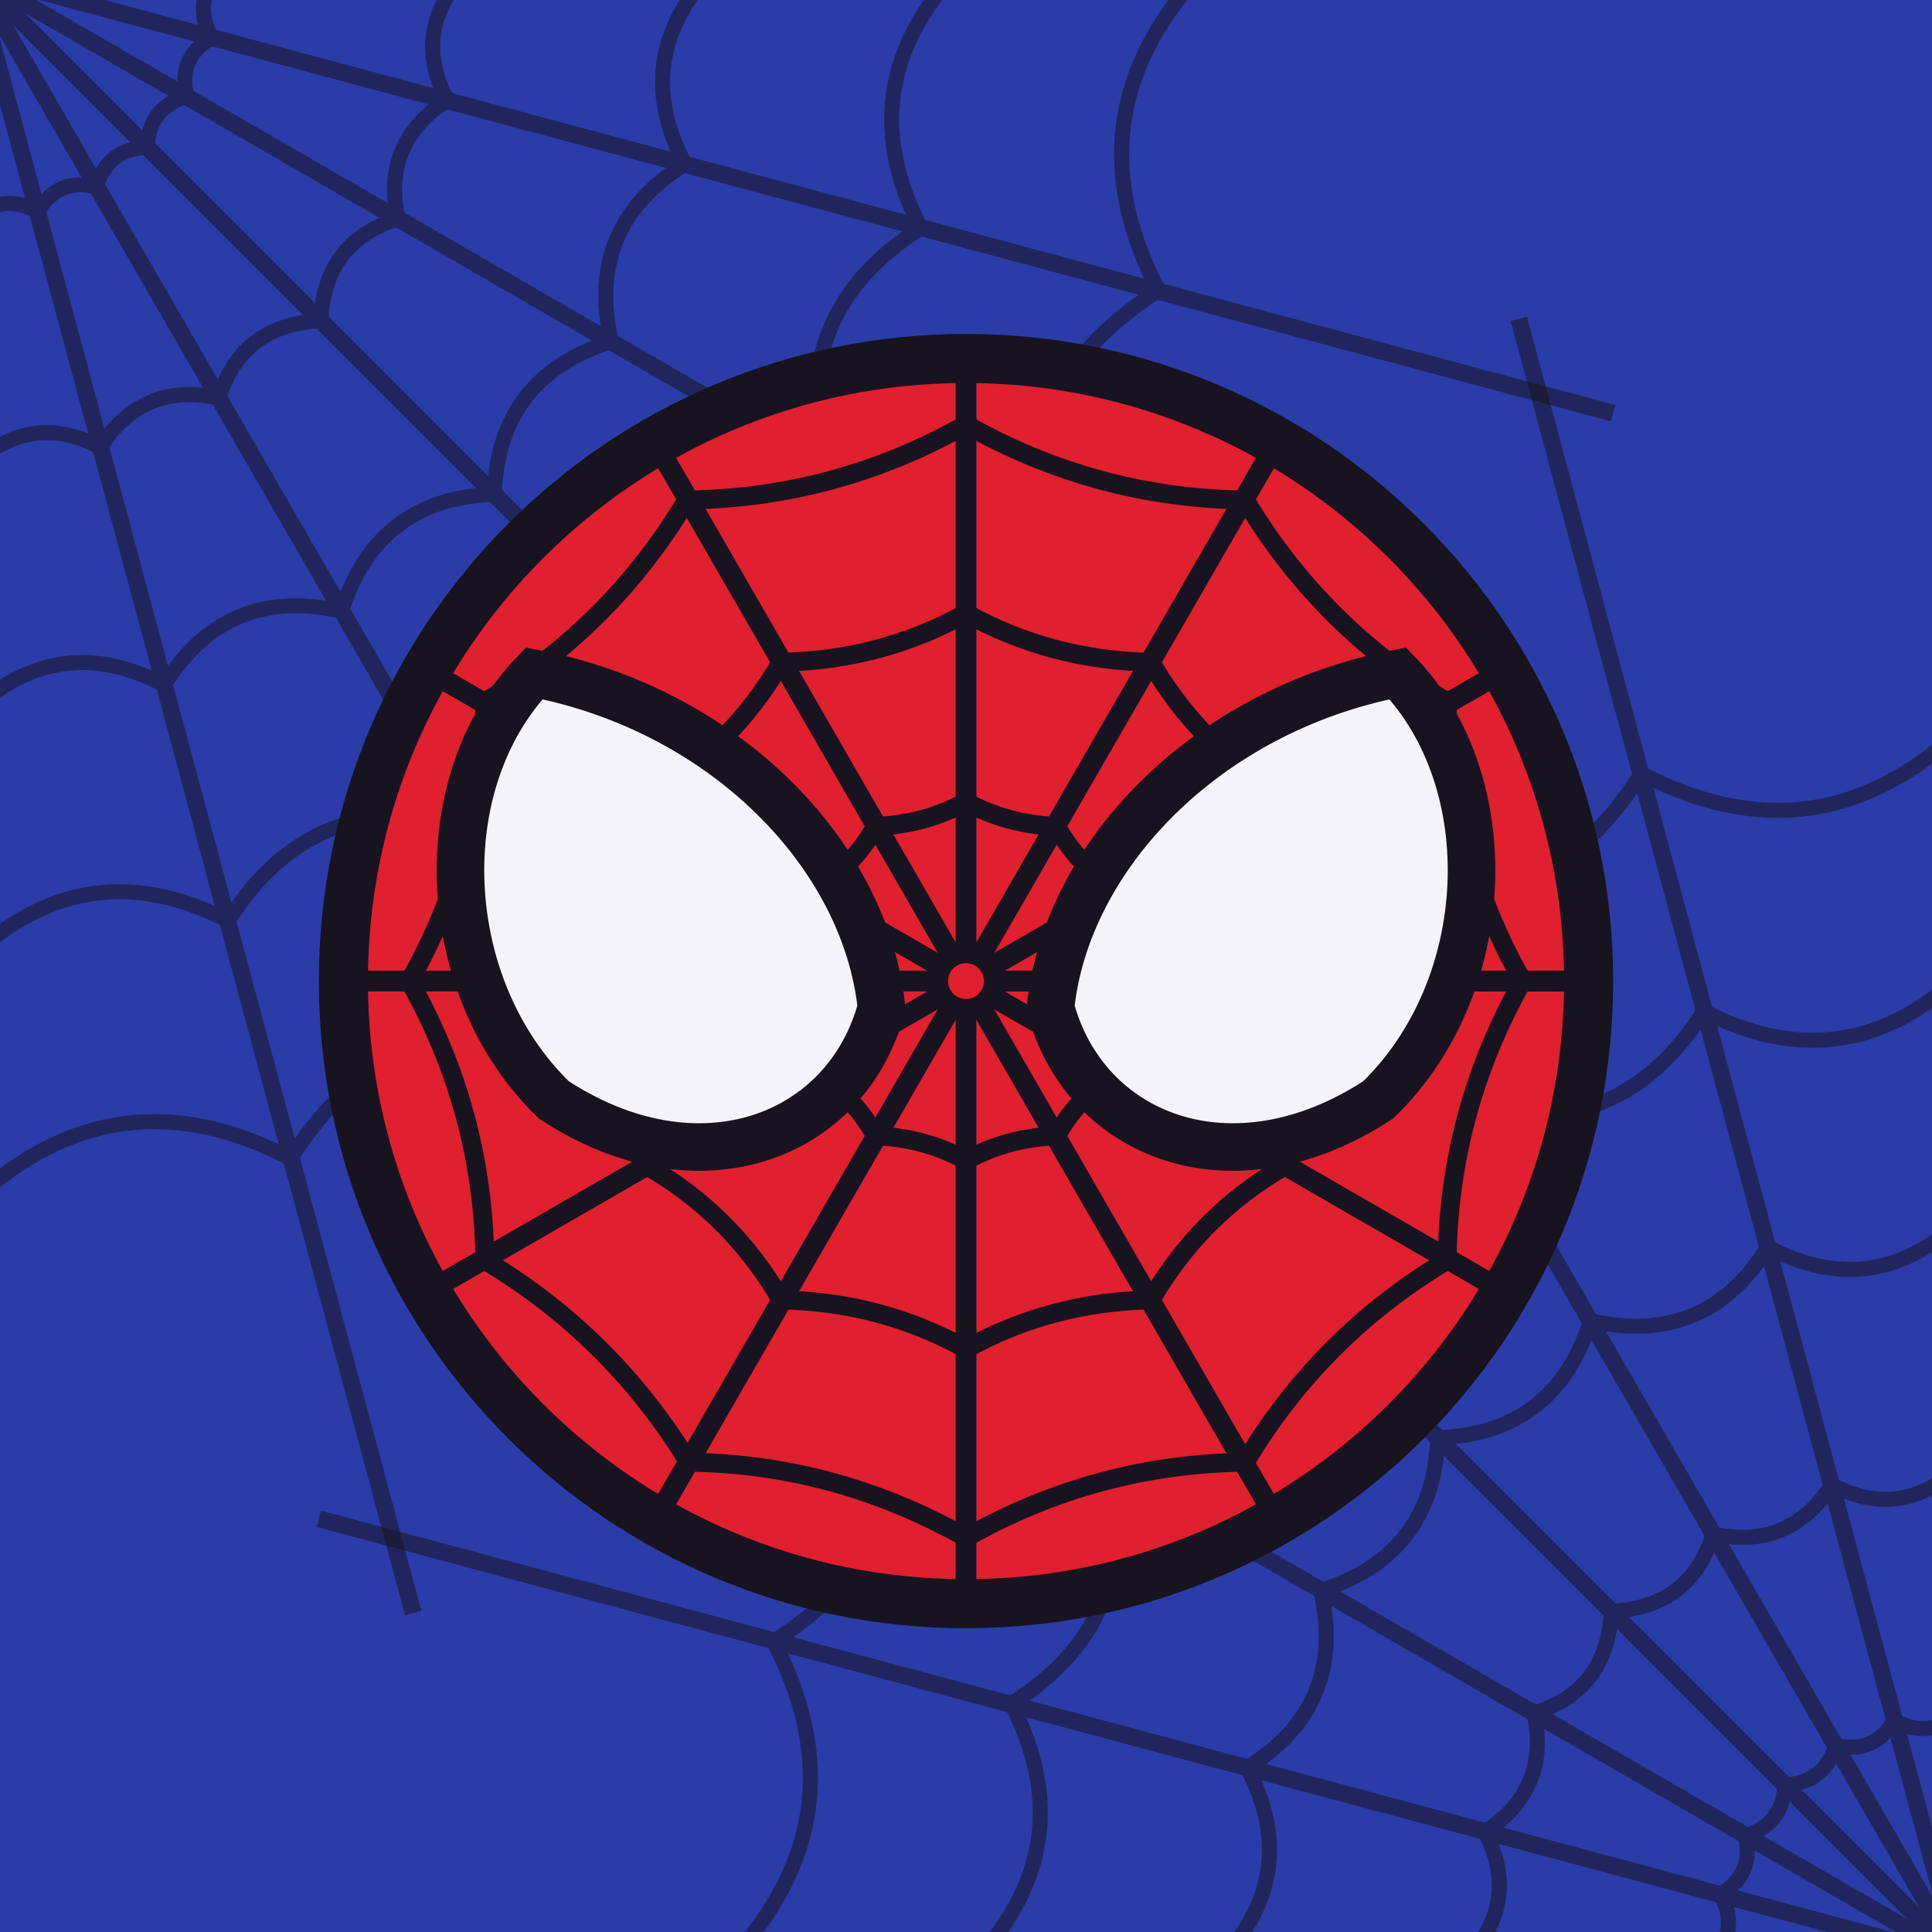
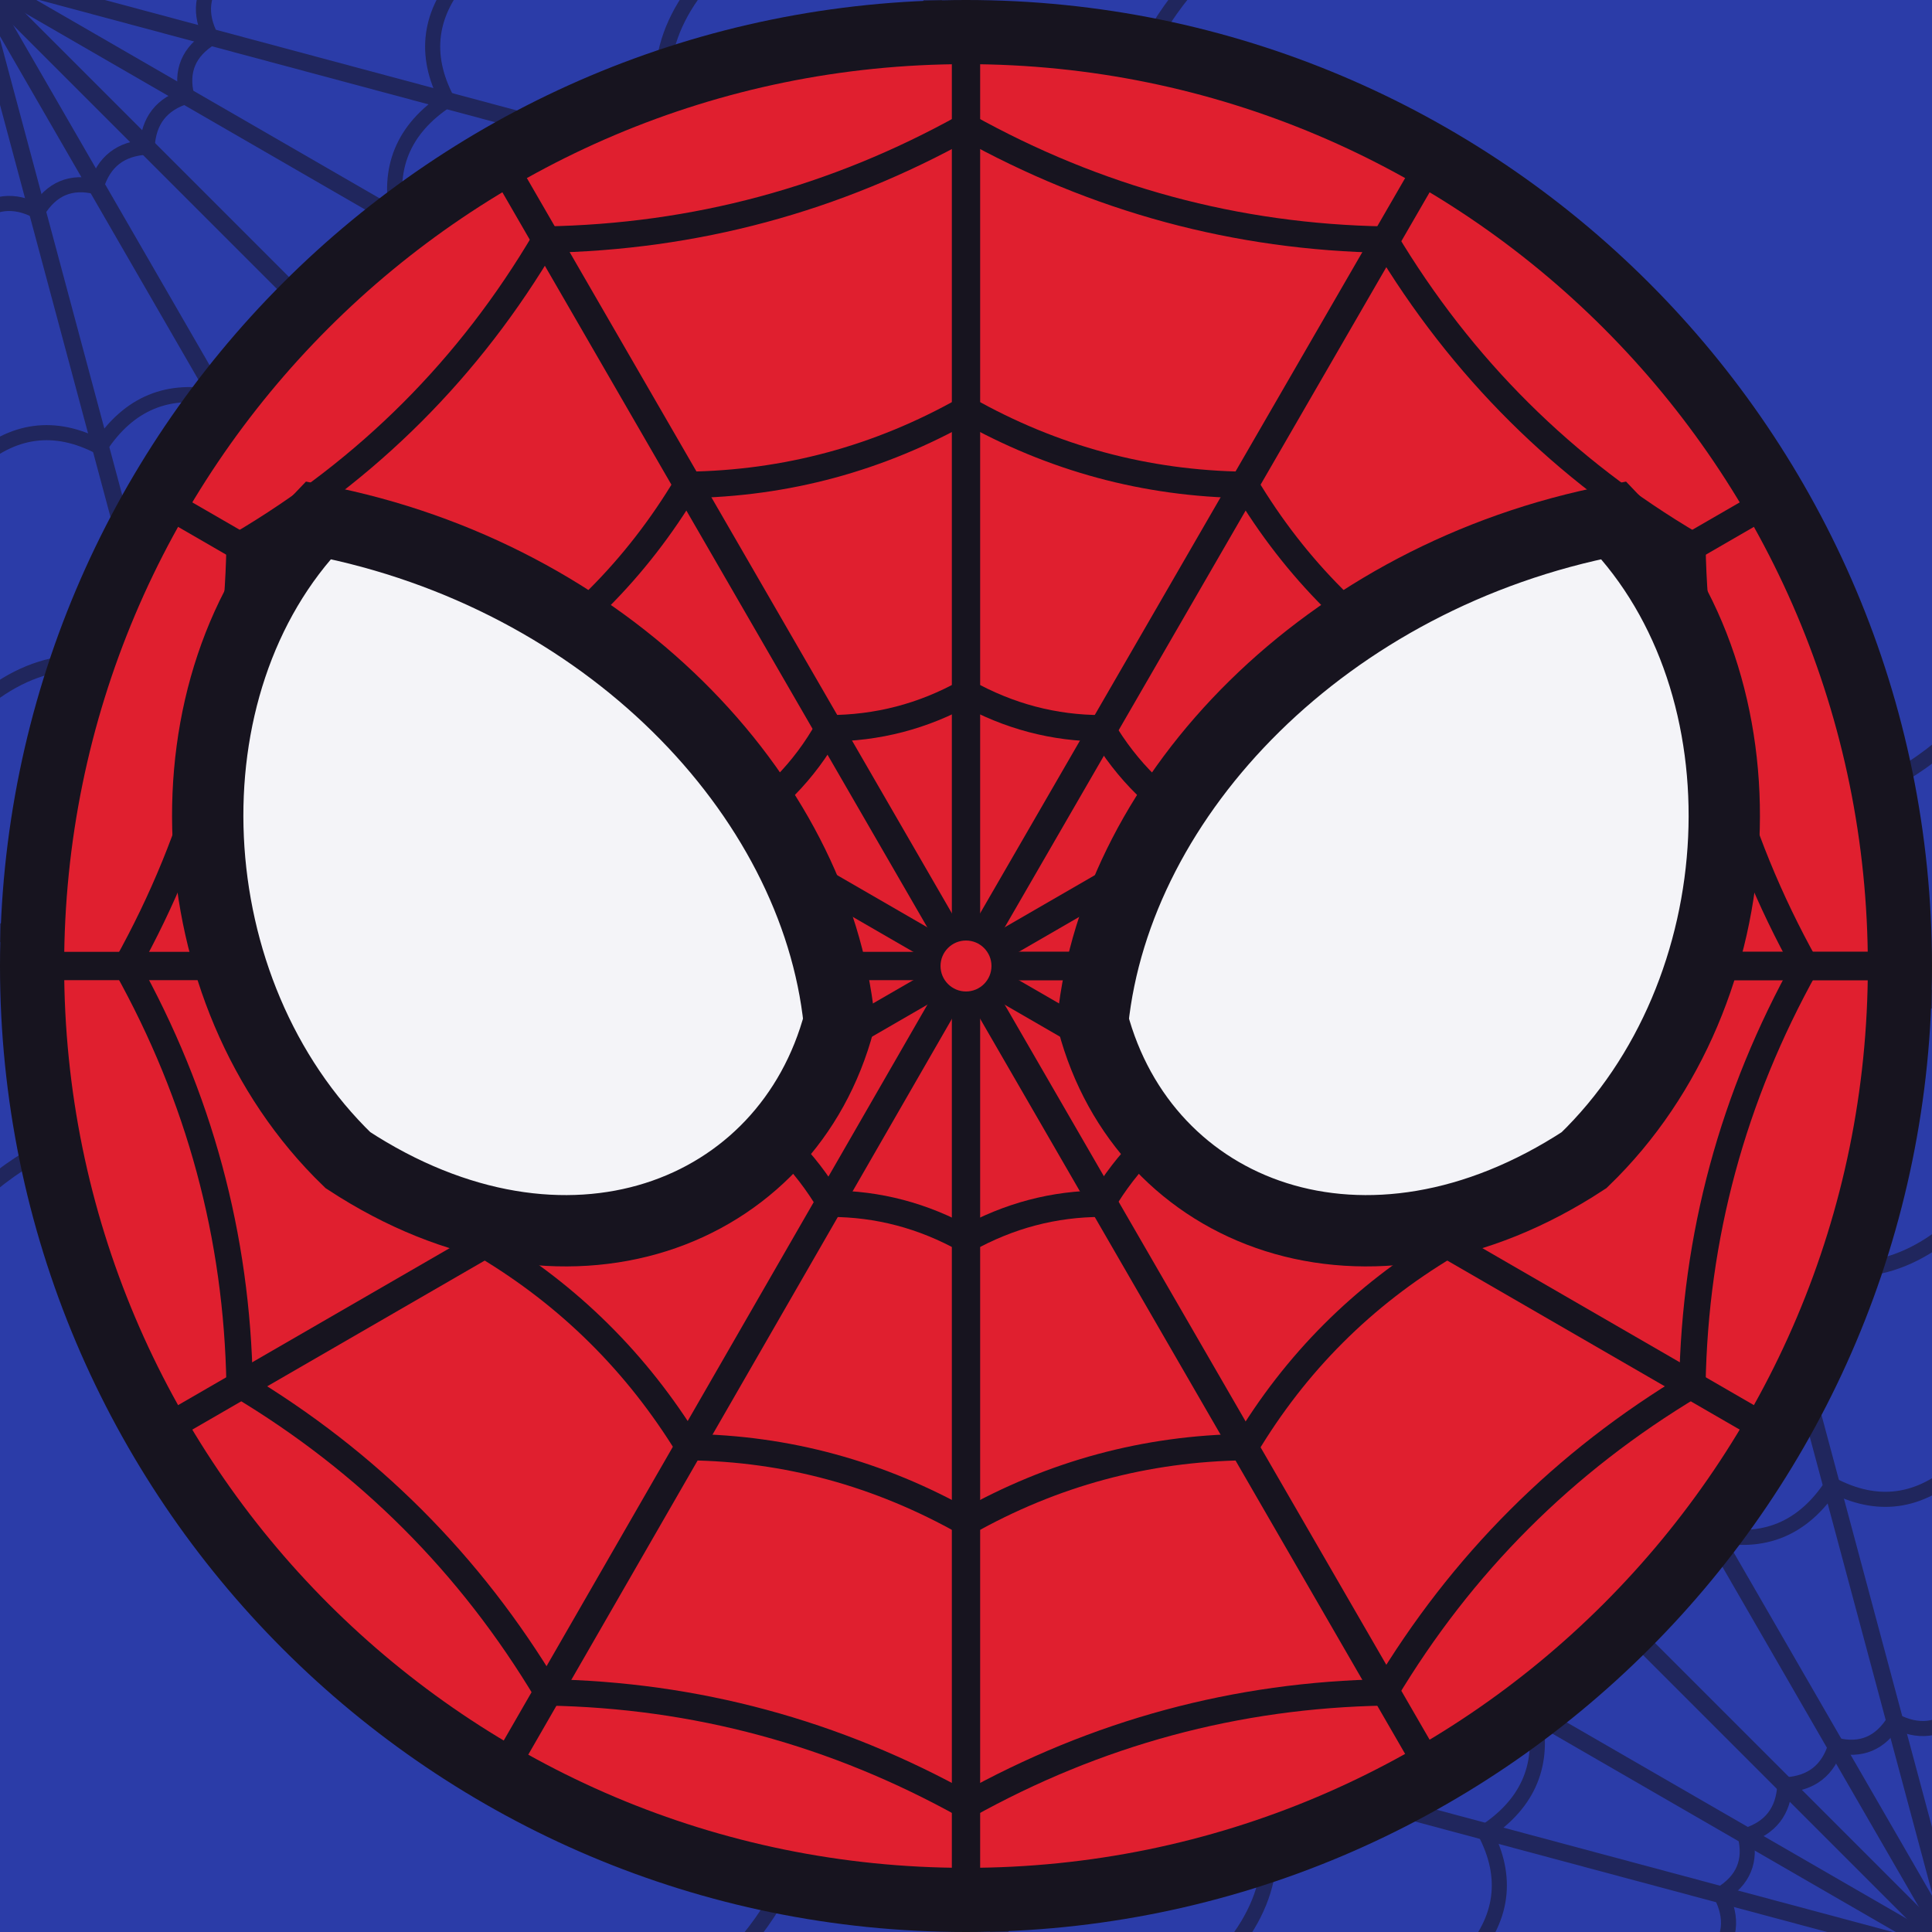
<svg xmlns="http://www.w3.org/2000/svg" width="1024" height="1024" viewBox="0 0 1024 1024">
  <defs>
    <clipPath id="tile">
      <rect x="0" y="0" width="1024" height="1024" />
    </clipPath>
  </defs>
  <g clip-path="url(#tile)">
    <g fill="#2b3ca8">
      <rect x="0" y="0" width="1024" height="1024" />
    </g>
    <g stroke="#17141f" fill="none" opacity="0.55">
      <line x1="-14" y1="-14" x2="886" y2="-14" stroke-width="9" />
      <line x1="-14" y1="-14" x2="855" y2="219" stroke-width="9" />
      <line x1="-14" y1="-14" x2="765" y2="436" stroke-width="9" />
      <line x1="-14" y1="-14" x2="622" y2="622" stroke-width="9" />
      <line x1="-14" y1="-14" x2="436" y2="765" stroke-width="9" />
      <line x1="-14" y1="-14" x2="219" y2="855" stroke-width="9" />
      <line x1="-14" y1="-14" x2="-14" y2="886" stroke-width="9" />
      <path d="M 116 -14 Q 102 1 112 20" stroke-width="8" />
      <path d="M 112 20 Q 94 31 99 51" stroke-width="8" />
      <path d="M 99 51 Q 79 57 78 78" stroke-width="8" />
      <path d="M 78 78 Q 57 79 51 99" stroke-width="8" />
      <path d="M 51 99 Q 31 94 20 112" stroke-width="8" />
      <path d="M 20 112 Q 1 102 -14 116" stroke-width="8" />
      <path d="M 246 -14 Q 218 17 237 53" stroke-width="8" />
      <path d="M 237 53 Q 202 76 211 116" stroke-width="8" />
      <path d="M 211 116 Q 172 128 170 170" stroke-width="8" />
      <path d="M 170 170 Q 128 172 116 211" stroke-width="8" />
      <path d="M 116 211 Q 76 202 53 237" stroke-width="8" />
      <path d="M 53 237 Q 17 218 -14 246" stroke-width="8" />
      <path d="M 376 -14 Q 334 32 363 87" stroke-width="8" />
      <path d="M 363 87 Q 310 120 324 181" stroke-width="8" />
      <path d="M 324 181 Q 264 200 262 262" stroke-width="8" />
      <path d="M 262 262 Q 200 264 181 324" stroke-width="8" />
      <path d="M 181 324 Q 120 310 87 363" stroke-width="8" />
      <path d="M 87 363 Q 32 334 -14 376" stroke-width="8" />
      <path d="M 506 -14 Q 450 47 488 121" stroke-width="8" />
      <path d="M 488 121 Q 418 165 436 246" stroke-width="8" />
      <path d="M 436 246 Q 357 271 354 354" stroke-width="8" />
      <path d="M 354 354 Q 271 357 246 436" stroke-width="8" />
      <path d="M 246 436 Q 165 418 121 488" stroke-width="8" />
      <path d="M 121 488 Q 47 450 -14 506" stroke-width="8" />
      <path d="M 636 -14 Q 566 62 614 154" stroke-width="8" />
      <path d="M 614 154 Q 526 210 549 311" stroke-width="8" />
      <path d="M 549 311 Q 450 342 446 446" stroke-width="8" />
      <path d="M 446 446 Q 342 450 311 549" stroke-width="8" />
      <path d="M 311 549 Q 210 526 154 614" stroke-width="8" />
      <path d="M 154 614 Q 62 566 -14 636" stroke-width="8" />
    </g>
    <g stroke="#17141f" fill="none" opacity="0.55">
      <line x1="1038" y1="1038" x2="138" y2="1038" stroke-width="9" />
      <line x1="1038" y1="1038" x2="169" y2="805" stroke-width="9" />
      <line x1="1038" y1="1038" x2="259" y2="588" stroke-width="9" />
      <line x1="1038" y1="1038" x2="402" y2="402" stroke-width="9" />
      <line x1="1038" y1="1038" x2="588" y2="259" stroke-width="9" />
      <line x1="1038" y1="1038" x2="805" y2="169" stroke-width="9" />
      <line x1="1038" y1="1038" x2="1038" y2="138" stroke-width="9" />
      <path d="M 908 1038 Q 922 1023 912 1004" stroke-width="8" />
      <path d="M 912 1004 Q 930 993 925 973" stroke-width="8" />
      <path d="M 925 973 Q 945 967 946 946" stroke-width="8" />
      <path d="M 946 946 Q 967 945 973 925" stroke-width="8" />
      <path d="M 973 925 Q 993 930 1004 912" stroke-width="8" />
      <path d="M 1004 912 Q 1023 922 1038 908" stroke-width="8" />
      <path d="M 778 1038 Q 806 1007 787 971" stroke-width="8" />
      <path d="M 787 971 Q 822 948 813 908" stroke-width="8" />
      <path d="M 813 908 Q 852 896 854 854" stroke-width="8" />
      <path d="M 854 854 Q 896 852 908 813" stroke-width="8" />
      <path d="M 908 813 Q 948 822 971 787" stroke-width="8" />
      <path d="M 971 787 Q 1007 806 1038 778" stroke-width="8" />
      <path d="M 648 1038 Q 690 992 661 937" stroke-width="8" />
      <path d="M 661 937 Q 714 904 700 843" stroke-width="8" />
      <path d="M 700 843 Q 760 824 762 762" stroke-width="8" />
      <path d="M 762 762 Q 824 760 843 700" stroke-width="8" />
      <path d="M 843 700 Q 904 714 937 661" stroke-width="8" />
      <path d="M 937 661 Q 992 690 1038 648" stroke-width="8" />
      <path d="M 518 1038 Q 574 977 536 903" stroke-width="8" />
      <path d="M 536 903 Q 606 859 588 778" stroke-width="8" />
      <path d="M 588 778 Q 667 753 670 670" stroke-width="8" />
      <path d="M 670 670 Q 753 667 778 588" stroke-width="8" />
      <path d="M 778 588 Q 859 606 903 536" stroke-width="8" />
      <path d="M 903 536 Q 977 574 1038 518" stroke-width="8" />
      <path d="M 388 1038 Q 458 962 410 870" stroke-width="8" />
      <path d="M 410 870 Q 498 814 475 713" stroke-width="8" />
      <path d="M 475 713 Q 574 682 578 578" stroke-width="8" />
      <path d="M 578 578 Q 682 574 713 475" stroke-width="8" />
      <path d="M 713 475 Q 814 498 870 410" stroke-width="8" />
      <path d="M 870 410 Q 962 458 1038 388" stroke-width="8" />
    </g>
-     <circle cx="512" cy="520" r="330" fill="#e01f2f" stroke="#17141f" stroke-width="26" />
+     <circle cx="512" cy="512" r="495" fill="#e01f2f" stroke="#17141f" stroke-width="34" />
    <clipPath id="face">
-       <circle cx="512" cy="520" r="320" />
+       <circle cx="512" cy="512" r="485" />
    </clipPath>
    <g clip-path="url(#face)">
      <g stroke="#17141f" fill="none">
-         <line x1="512" y1="520" x2="842" y2="520" stroke-width="11" />
-         <line x1="512" y1="520" x2="798" y2="685" stroke-width="11" />
-         <line x1="512" y1="520" x2="677" y2="806" stroke-width="11" />
-         <line x1="512" y1="520" x2="512" y2="850" stroke-width="11" />
-         <line x1="512" y1="520" x2="347" y2="806" stroke-width="11" />
-         <line x1="512" y1="520" x2="226" y2="685" stroke-width="11" />
-         <line x1="512" y1="520" x2="182" y2="520" stroke-width="11" />
-         <line x1="512" y1="520" x2="226" y2="355" stroke-width="11" />
-         <line x1="512" y1="520" x2="347" y2="234" stroke-width="11" />
-         <line x1="512" y1="520" x2="512" y2="190" stroke-width="11" />
-         <line x1="512" y1="520" x2="677" y2="234" stroke-width="11" />
-         <line x1="512" y1="520" x2="798" y2="355" stroke-width="11" />
-         <line x1="512" y1="520" x2="842" y2="520" stroke-width="11" />
-         <path d="M 607 520 Q 595 542 594 568" stroke-width="10" />
-         <path d="M 594 568 Q 572 580 560 602" stroke-width="10" />
-         <path d="M 560 602 Q 534 603 512 615" stroke-width="10" />
-         <path d="M 512 615 Q 490 603 464 602" stroke-width="10" />
-         <path d="M 464 602 Q 452 580 430 568" stroke-width="10" />
-         <path d="M 430 568 Q 429 542 417 520" stroke-width="10" />
-         <path d="M 417 520 Q 429 498 430 472" stroke-width="10" />
-         <path d="M 430 472 Q 452 460 464 438" stroke-width="10" />
-         <path d="M 464 438 Q 490 437 512 425" stroke-width="10" />
-         <path d="M 512 425 Q 534 437 560 438" stroke-width="10" />
-         <path d="M 560 438 Q 572 460 594 472" stroke-width="10" />
-         <path d="M 594 472 Q 595 498 607 520" stroke-width="10" />
-         <path d="M 707 520 Q 682 565 681 618" stroke-width="10" />
-         <path d="M 681 618 Q 636 644 610 689" stroke-width="10" />
-         <path d="M 610 689 Q 557 690 512 715" stroke-width="10" />
-         <path d="M 512 715 Q 467 690 414 689" stroke-width="10" />
-         <path d="M 414 689 Q 388 644 343 618" stroke-width="10" />
-         <path d="M 343 618 Q 342 565 317 520" stroke-width="10" />
-         <path d="M 317 520 Q 342 475 343 422" stroke-width="10" />
-         <path d="M 343 422 Q 388 396 414 351" stroke-width="10" />
-         <path d="M 414 351 Q 467 350 512 325" stroke-width="10" />
-         <path d="M 512 325 Q 557 350 610 351" stroke-width="10" />
-         <path d="M 610 351 Q 636 396 681 422" stroke-width="10" />
-         <path d="M 681 422 Q 682 475 707 520" stroke-width="10" />
-         <path d="M 807 520 Q 768 589 767 668" stroke-width="10" />
-         <path d="M 767 668 Q 700 708 660 775" stroke-width="10" />
-         <path d="M 660 775 Q 581 776 512 815" stroke-width="10" />
-         <path d="M 512 815 Q 443 776 365 775" stroke-width="10" />
-         <path d="M 365 775 Q 324 708 257 668" stroke-width="10" />
-         <path d="M 257 668 Q 256 589 217 520" stroke-width="10" />
-         <path d="M 217 520 Q 256 451 257 372" stroke-width="10" />
-         <path d="M 257 372 Q 324 332 364 265" stroke-width="10" />
-         <path d="M 364 265 Q 443 264 512 225" stroke-width="10" />
-         <path d="M 512 225 Q 581 264 660 265" stroke-width="10" />
-         <path d="M 660 265 Q 700 332 767 372" stroke-width="10" />
-         <path d="M 767 372 Q 768 451 807 520" stroke-width="10" />
+         <line x1="512" y1="512" x2="1007" y2="512" stroke-width="15" />
+         <line x1="512" y1="512" x2="941" y2="760" stroke-width="15" />
+         <line x1="512" y1="512" x2="760" y2="941" stroke-width="15" />
+         <line x1="512" y1="512" x2="512" y2="1007" stroke-width="15" />
+         <line x1="512" y1="512" x2="265" y2="941" stroke-width="15" />
+         <line x1="512" y1="512" x2="83" y2="760" stroke-width="15" />
+         <line x1="512" y1="512" x2="17" y2="512" stroke-width="15" />
+         <line x1="512" y1="512" x2="83" y2="264" stroke-width="15" />
+         <line x1="512" y1="512" x2="264" y2="83" stroke-width="15" />
+         <line x1="512" y1="512" x2="512" y2="17" stroke-width="15" />
+         <line x1="512" y1="512" x2="760" y2="83" stroke-width="15" />
+         <line x1="512" y1="512" x2="941" y2="264" stroke-width="15" />
+         <line x1="512" y1="512" x2="1007" y2="512" stroke-width="15" />
+         <path d="M 657 512 Q 638 546 638 584" stroke-width="14" />
+         <path d="M 638 584 Q 604 604 584 638" stroke-width="14" />
+         <path d="M 584 638 Q 546 638 512 657" stroke-width="14" />
+         <path d="M 512 657 Q 478 638 440 638" stroke-width="14" />
+         <path d="M 440 638 Q 420 604 386 584" stroke-width="14" />
+         <path d="M 386 584 Q 386 546 367 512" stroke-width="14" />
+         <path d="M 367 512 Q 386 478 386 440" stroke-width="14" />
+         <path d="M 386 440 Q 420 420 439 386" stroke-width="14" />
+         <path d="M 439 386 Q 478 386 512 367" stroke-width="14" />
+         <path d="M 512 367 Q 546 386 584 386" stroke-width="14" />
+         <path d="M 584 386 Q 604 420 638 439" stroke-width="14" />
+         <path d="M 638 439 Q 638 478 657 512" stroke-width="14" />
+         <path d="M 807 512 Q 768 581 767 660" stroke-width="14" />
+         <path d="M 767 660 Q 700 700 660 767" stroke-width="14" />
+         <path d="M 660 767 Q 581 768 512 807" stroke-width="14" />
+         <path d="M 512 807 Q 443 768 365 767" stroke-width="14" />
+         <path d="M 365 767 Q 324 700 257 660" stroke-width="14" />
+         <path d="M 257 660 Q 256 581 217 512" stroke-width="14" />
+         <path d="M 217 512 Q 256 443 257 364" stroke-width="14" />
+         <path d="M 257 364 Q 324 324 364 257" stroke-width="14" />
+         <path d="M 364 257 Q 443 256 512 217" stroke-width="14" />
+         <path d="M 512 217 Q 581 256 660 257" stroke-width="14" />
+         <path d="M 660 257 Q 700 324 767 364" stroke-width="14" />
+         <path d="M 767 364 Q 768 443 807 512" stroke-width="14" />
+         <path d="M 957 512 Q 899 616 897 734" stroke-width="14" />
+         <path d="M 897 734 Q 795 795 734 897" stroke-width="14" />
+         <path d="M 734 897 Q 616 899 512 957" stroke-width="14" />
+         <path d="M 512 957 Q 408 899 290 897" stroke-width="14" />
+         <path d="M 290 897 Q 229 795 127 734" stroke-width="14" />
+         <path d="M 127 734 Q 125 616 67 512" stroke-width="14" />
+         <path d="M 67 512 Q 125 408 127 289" stroke-width="14" />
+         <path d="M 127 289 Q 229 229 289 127" stroke-width="14" />
+         <path d="M 289 127 Q 408 125 512 67" stroke-width="14" />
+         <path d="M 512 67 Q 616 125 734 127" stroke-width="14" />
+         <path d="M 734 127 Q 795 229 897 289" stroke-width="14" />
+         <path d="M 897 289 Q 899 408 957 512" stroke-width="14" />
      </g>
    </g>
-     <circle cx="512" cy="520" r="14" fill="#e01f2f" stroke="#17141f" stroke-width="9" />
-     <g transform="translate(153.6,156.0) scale(0.7)">
+     <circle cx="512" cy="512" r="20" fill="#e01f2f" stroke="#17141f" stroke-width="13" />
+     <g transform="translate(-25.6,-25.6) scale(1.05)">
      <path d="M 448 540 C 436 425, 330 315, 185 287 C 105 370, 112 525, 200 610 C 310 682, 422 638, 448 540 Z" fill="#f4f4f8" stroke="#17141f" stroke-width="36" />
      <g transform="translate(1024,0) scale(-1,1)">
        <path d="M 448 540 C 436 425, 330 315, 185 287 C 105 370, 112 525, 200 610 C 310 682, 422 638, 448 540 Z" fill="#f4f4f8" stroke="#17141f" stroke-width="36" />
      </g>
    </g>
  </g>
</svg>
